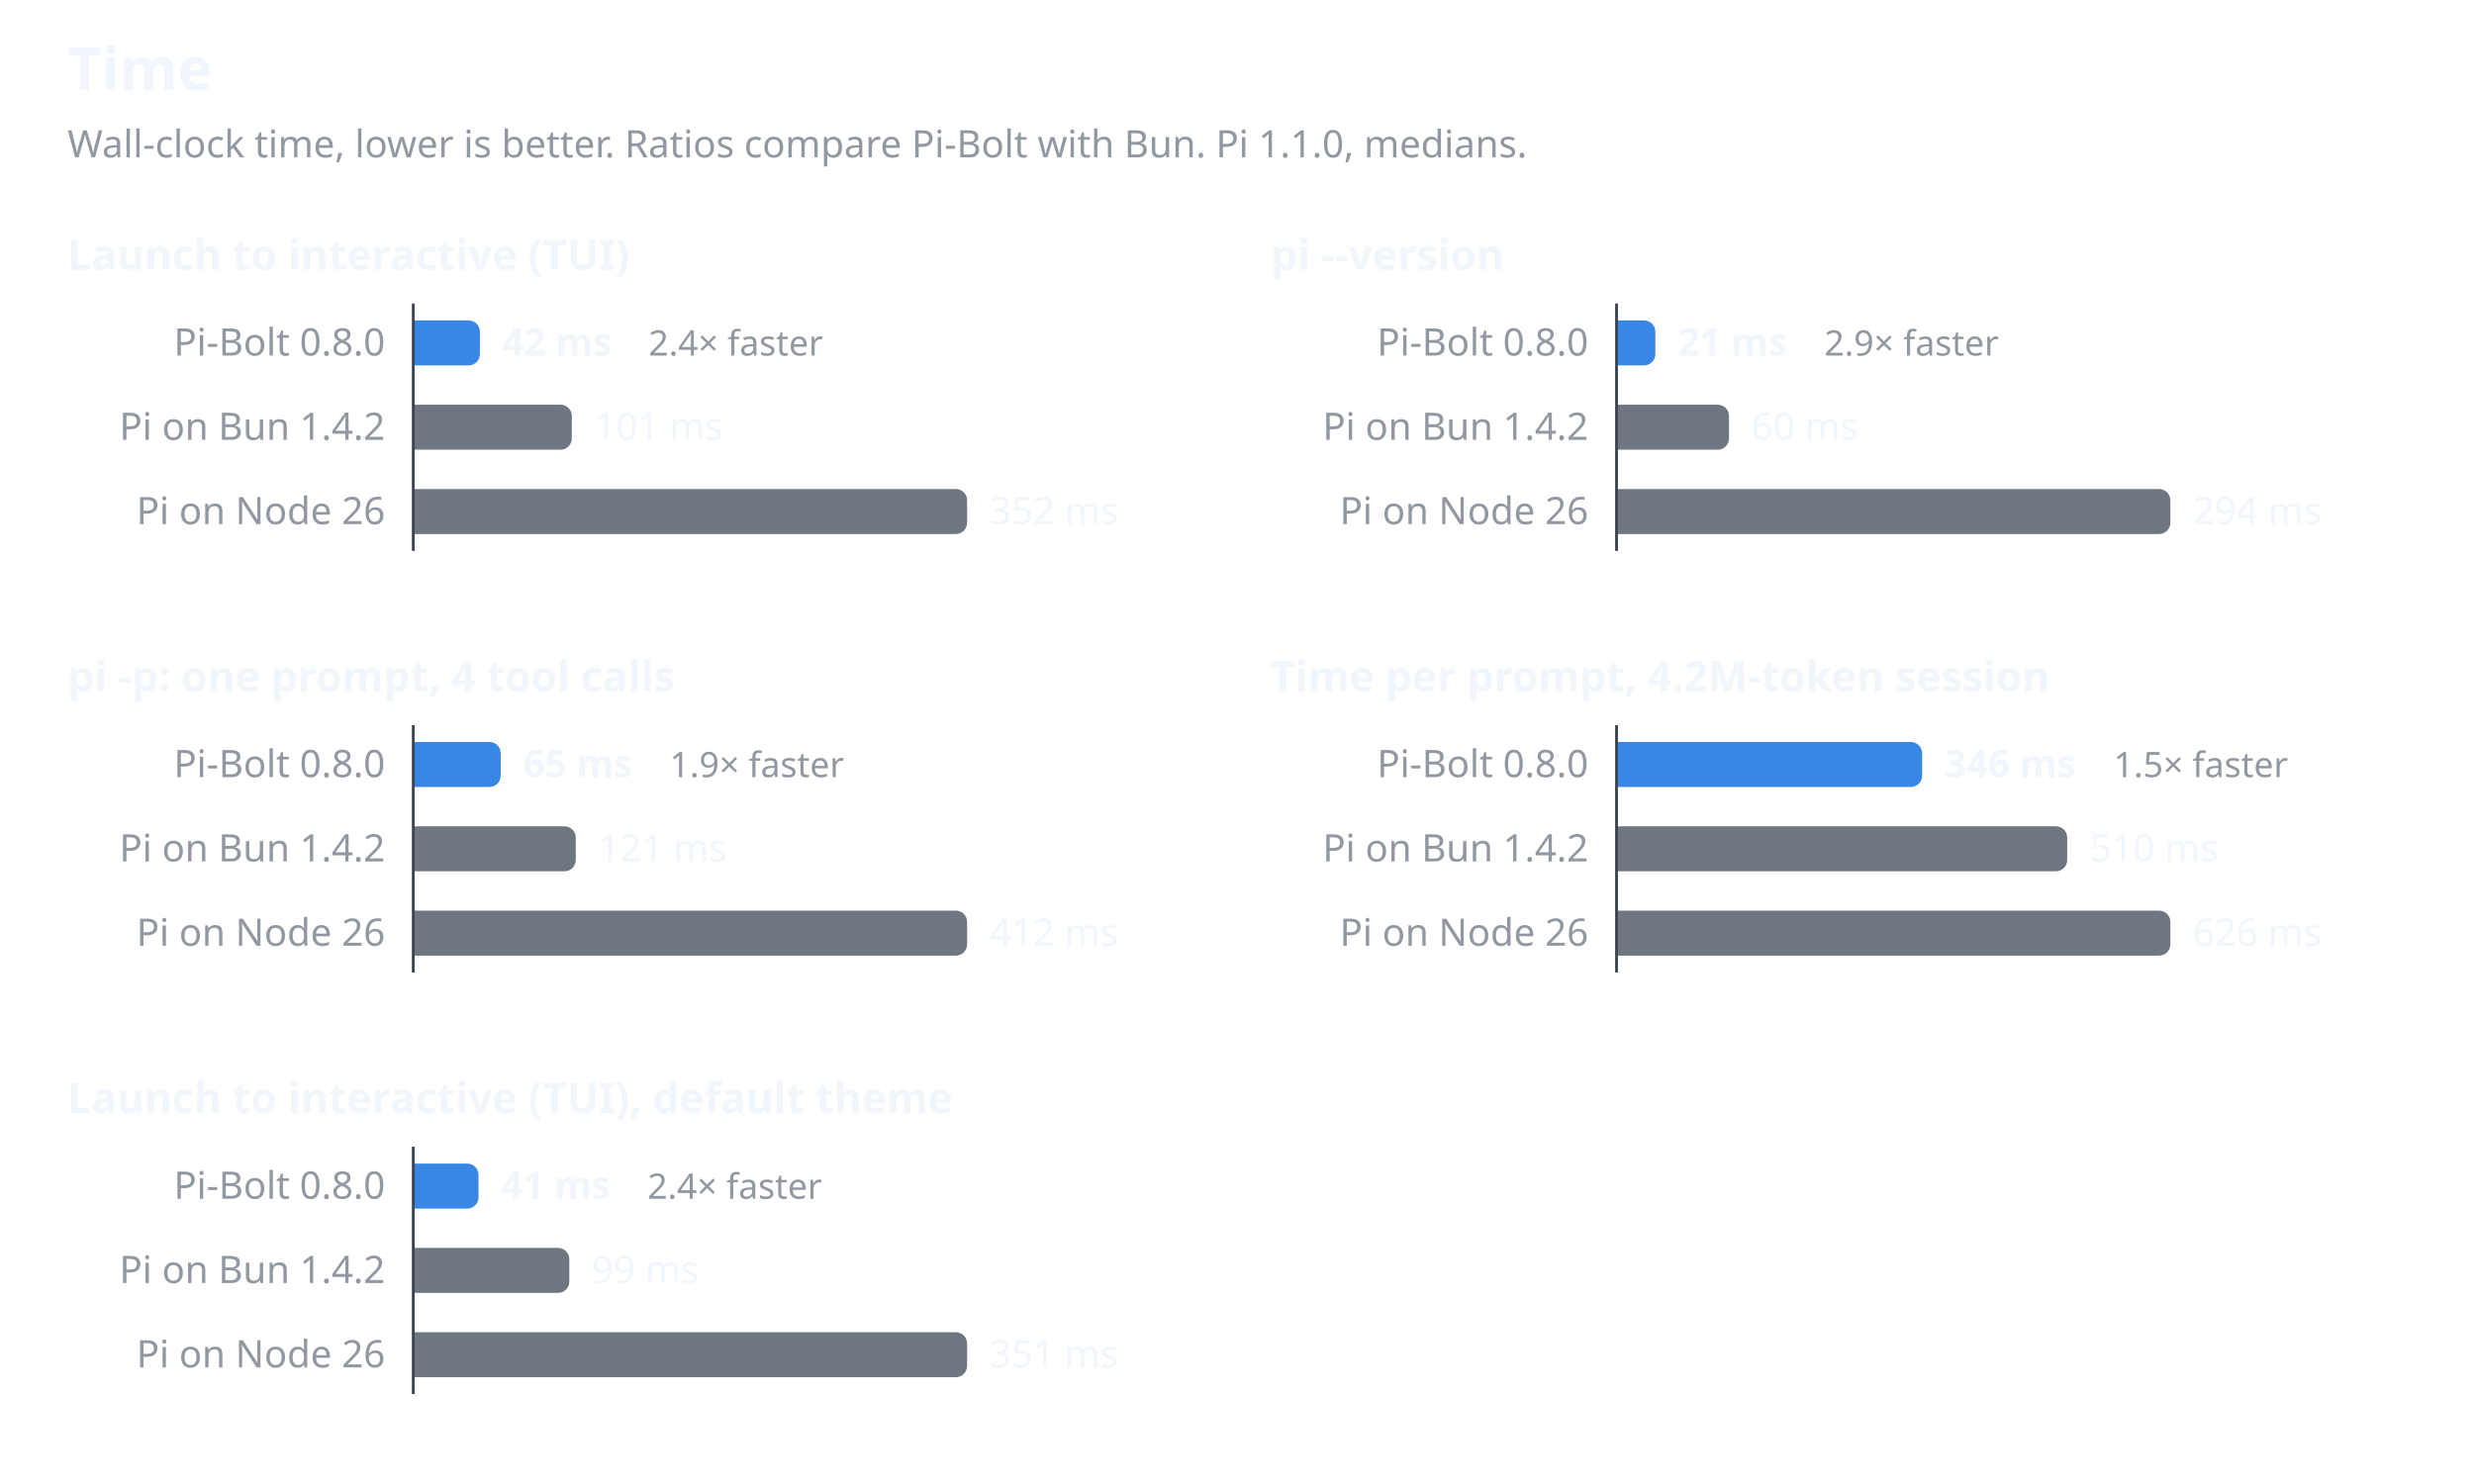
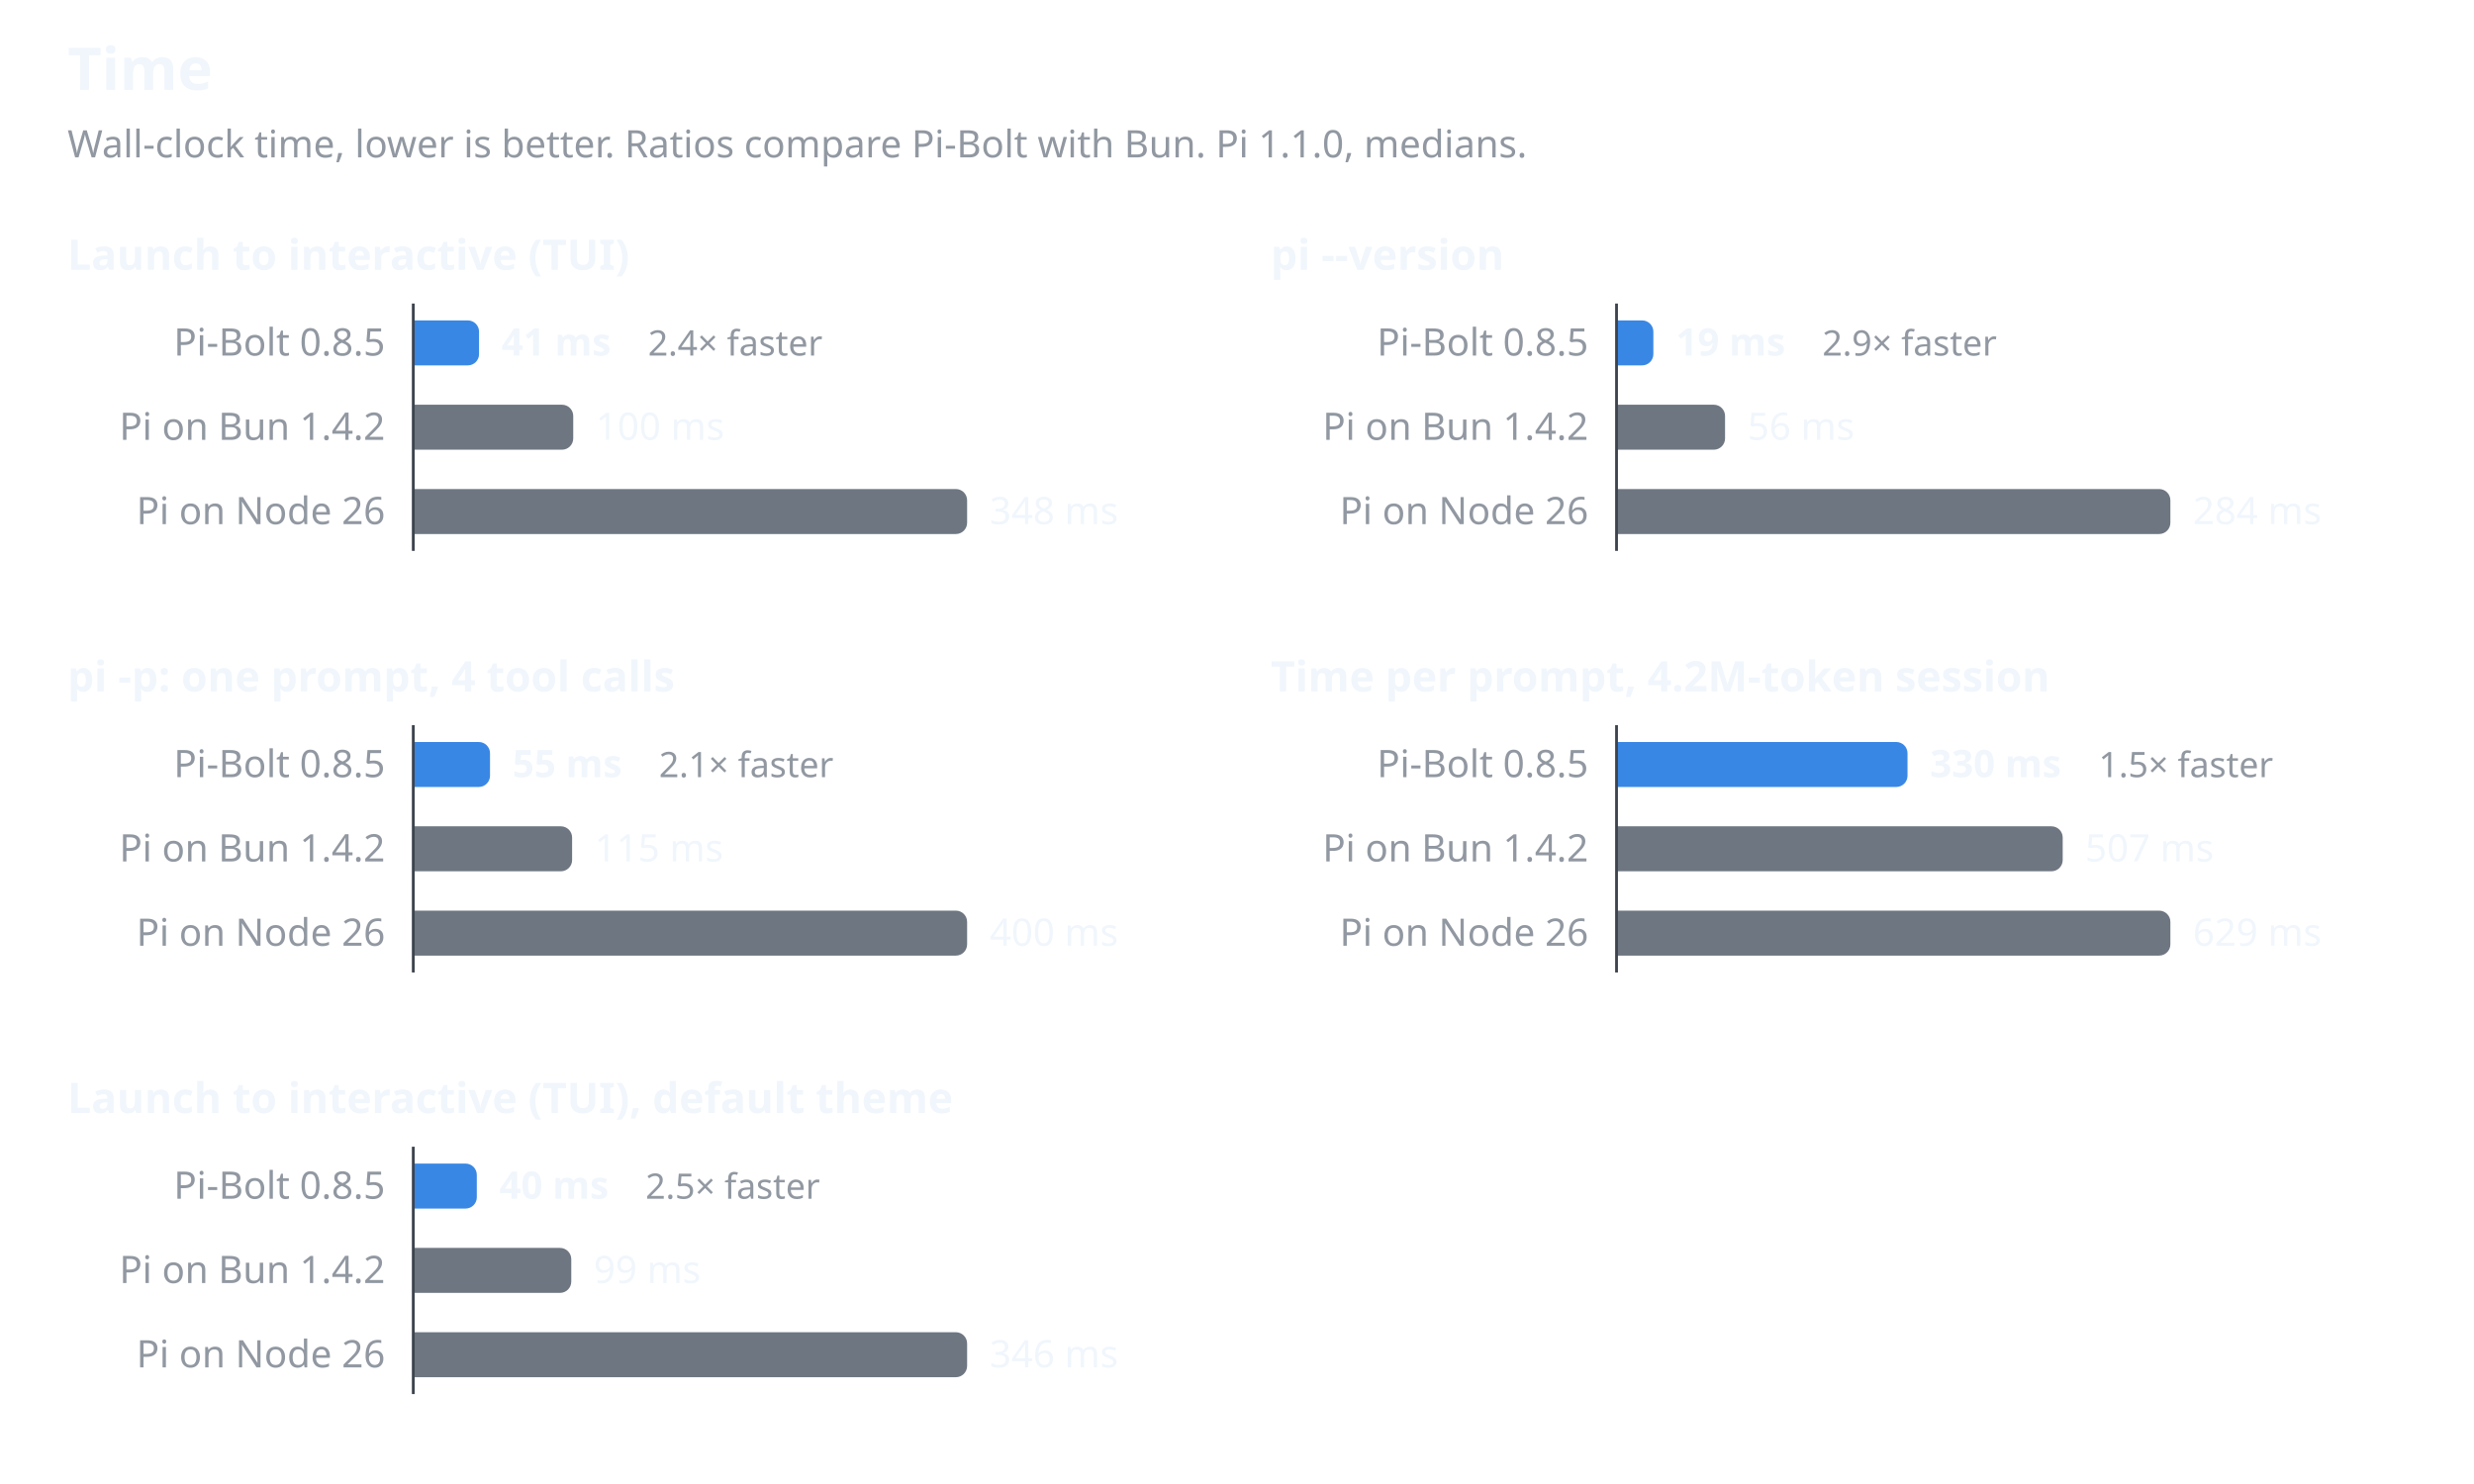
<svg xmlns="http://www.w3.org/2000/svg" width="880" height="528" viewBox="0 0 880 528" role="img" aria-label="Time: Wall-clock time, lower is better. Ratios compare Pi-Bolt with Bun. Pi 1.1.0, medians.">
  <style>text{font-family:-apple-system, BlinkMacSystemFont, 'Segoe UI', 'Noto Sans', Helvetica, Arial, sans-serif}</style>
  <text x="24" y="32" font-size="21" font-weight="650" fill="#f0f6fc">Time</text>
  <text x="24" y="56" font-size="13.5" fill="#9198a1">Wall-clock time, lower is better. Ratios compare Pi-Bolt with Bun. Pi 1.1.0, medians.</text>
  <text x="24" y="96" font-size="15" font-weight="600" fill="#f0f6fc">Launch to interactive (TUI)</text>
-   <text x="137" y="126.5" font-size="13.5" text-anchor="end" fill="#9198a1">Pi-Bolt 0.8.0</text>
-   <path d="M147,114 h19.7 a4,4 0 0 1 4,4 v8 a4,4 0 0 1 -4,4 h-19.7 z" fill="#3987e5" />
-   <text x="178.7" y="126.5" font-size="13.5" font-weight="650" fill="#f0f6fc">42 ms</text>
-   <text x="230.7" y="126.5" font-size="12.5" fill="#9198a1">2.4× faster</text>
+   <text x="137" y="126.5" font-size="13.5" text-anchor="end" fill="#9198a1">Pi-Bolt 0.8.5</text>
+   <path d="M147,114 h19.4 a4,4 0 0 1 4,4 v8 a4,4 0 0 1 -4,4 h-19.4 z" fill="#3987e5" />
+   <text x="178.4" y="126.5" font-size="13.5" font-weight="650" fill="#f0f6fc">41 ms</text>
+   <text x="230.5" y="126.5" font-size="12.5" fill="#9198a1">2.4× faster</text>
  <text x="137" y="156.5" font-size="13.5" text-anchor="end" fill="#9198a1">Pi on Bun 1.4.2</text>
-   <path d="M147,144 h52.4 a4,4 0 0 1 4,4 v8 a4,4 0 0 1 -4,4 h-52.4 z" fill="#6e7681" />
-   <text x="211.4" y="156.5" font-size="13.5" font-weight="400" fill="#f0f6fc">101 ms</text>
+   <path d="M147,144 h52.9 a4,4 0 0 1 4,4 v8 a4,4 0 0 1 -4,4 h-52.9 z" fill="#6e7681" />
+   <text x="211.9" y="156.5" font-size="13.5" font-weight="400" fill="#f0f6fc">100 ms</text>
  <text x="137" y="186.5" font-size="13.5" text-anchor="end" fill="#9198a1">Pi on Node 26</text>
  <path d="M147,174 h193.0 a4,4 0 0 1 4,4 v8 a4,4 0 0 1 -4,4 h-193.0 z" fill="#6e7681" />
-   <text x="352.0" y="186.5" font-size="13.5" font-weight="400" fill="#f0f6fc">352 ms</text>
+   <text x="352.0" y="186.5" font-size="13.5" font-weight="400" fill="#f0f6fc">348 ms</text>
  <line x1="147" y1="108" x2="147" y2="196" stroke="#3d444d" />
  <text x="452" y="96" font-size="15" font-weight="600" fill="#f0f6fc">pi --version</text>
-   <text x="565" y="126.5" font-size="13.5" text-anchor="end" fill="#9198a1">Pi-Bolt 0.8.0</text>
-   <path d="M575,114 h9.8 a4,4 0 0 1 4,4 v8 a4,4 0 0 1 -4,4 h-9.8 z" fill="#3987e5" />
-   <text x="596.8" y="126.5" font-size="13.5" font-weight="650" fill="#f0f6fc">21 ms</text>
-   <text x="648.9" y="126.5" font-size="12.5" fill="#9198a1">2.9× faster</text>
+   <text x="565" y="126.5" font-size="13.5" text-anchor="end" fill="#9198a1">Pi-Bolt 0.8.5</text>
+   <path d="M575,114 h9.1 a4,4 0 0 1 4,4 v8 a4,4 0 0 1 -4,4 h-9.1 z" fill="#3987e5" />
+   <text x="596.1" y="126.5" font-size="13.5" font-weight="650" fill="#f0f6fc">19 ms</text>
+   <text x="648.2" y="126.5" font-size="12.5" fill="#9198a1">2.9× faster</text>
  <text x="565" y="156.5" font-size="13.5" text-anchor="end" fill="#9198a1">Pi on Bun 1.4.2</text>
-   <path d="M575,144 h36.0 a4,4 0 0 1 4,4 v8 a4,4 0 0 1 -4,4 h-36.0 z" fill="#6e7681" />
-   <text x="623.0" y="156.5" font-size="13.5" font-weight="400" fill="#f0f6fc">60 ms</text>
+   <path d="M575,144 h34.6 a4,4 0 0 1 4,4 v8 a4,4 0 0 1 -4,4 h-34.6 z" fill="#6e7681" />
+   <text x="621.6" y="156.5" font-size="13.5" font-weight="400" fill="#f0f6fc">56 ms</text>
  <text x="565" y="186.5" font-size="13.5" text-anchor="end" fill="#9198a1">Pi on Node 26</text>
  <path d="M575,174 h193.0 a4,4 0 0 1 4,4 v8 a4,4 0 0 1 -4,4 h-193.0 z" fill="#6e7681" />
-   <text x="780.0" y="186.5" font-size="13.5" font-weight="400" fill="#f0f6fc">294 ms</text>
+   <text x="780.0" y="186.5" font-size="13.5" font-weight="400" fill="#f0f6fc">284 ms</text>
  <line x1="575" y1="108" x2="575" y2="196" stroke="#3d444d" />
  <text x="24" y="246" font-size="15" font-weight="600" fill="#f0f6fc">pi -p: one prompt, 4 tool calls</text>
-   <text x="137" y="276.5" font-size="13.5" text-anchor="end" fill="#9198a1">Pi-Bolt 0.8.0</text>
-   <path d="M147,264 h27.1 a4,4 0 0 1 4,4 v8 a4,4 0 0 1 -4,4 h-27.1 z" fill="#3987e5" />
-   <text x="186.1" y="276.5" font-size="13.5" font-weight="650" fill="#f0f6fc">65 ms</text>
-   <text x="238.2" y="276.5" font-size="12.5" fill="#9198a1">1.9× faster</text>
+   <text x="137" y="276.5" font-size="13.5" text-anchor="end" fill="#9198a1">Pi-Bolt 0.8.5</text>
+   <path d="M147,264 h23.3 a4,4 0 0 1 4,4 v8 a4,4 0 0 1 -4,4 h-23.3 z" fill="#3987e5" />
+   <text x="182.3" y="276.5" font-size="13.5" font-weight="650" fill="#f0f6fc">55 ms</text>
+   <text x="234.4" y="276.5" font-size="12.5" fill="#9198a1">2.1× faster</text>
  <text x="137" y="306.5" font-size="13.5" text-anchor="end" fill="#9198a1">Pi on Bun 1.4.2</text>
-   <path d="M147,294 h53.8 a4,4 0 0 1 4,4 v8 a4,4 0 0 1 -4,4 h-53.8 z" fill="#6e7681" />
-   <text x="212.8" y="306.5" font-size="13.5" font-weight="400" fill="#f0f6fc">121 ms</text>
+   <path d="M147,294 h52.5 a4,4 0 0 1 4,4 v8 a4,4 0 0 1 -4,4 h-52.5 z" fill="#6e7681" />
+   <text x="211.5" y="306.5" font-size="13.5" font-weight="400" fill="#f0f6fc">115 ms</text>
  <text x="137" y="336.5" font-size="13.5" text-anchor="end" fill="#9198a1">Pi on Node 26</text>
  <path d="M147,324 h193.0 a4,4 0 0 1 4,4 v8 a4,4 0 0 1 -4,4 h-193.0 z" fill="#6e7681" />
-   <text x="352.0" y="336.5" font-size="13.5" font-weight="400" fill="#f0f6fc">412 ms</text>
+   <text x="352.0" y="336.5" font-size="13.5" font-weight="400" fill="#f0f6fc">400 ms</text>
  <line x1="147" y1="258" x2="147" y2="346" stroke="#3d444d" />
  <text x="452" y="246" font-size="15" font-weight="600" fill="#f0f6fc">Time per prompt, 4.2M-token session</text>
-   <text x="565" y="276.5" font-size="13.5" text-anchor="end" fill="#9198a1">Pi-Bolt 0.8.0</text>
-   <path d="M575,264 h104.7 a4,4 0 0 1 4,4 v8 a4,4 0 0 1 -4,4 h-104.7 z" fill="#3987e5" />
-   <text x="691.7" y="276.5" font-size="13.5" font-weight="650" fill="#f0f6fc">346 ms</text>
-   <text x="751.8" y="276.5" font-size="12.5" fill="#9198a1">1.5× faster</text>
+   <text x="565" y="276.5" font-size="13.5" text-anchor="end" fill="#9198a1">Pi-Bolt 0.8.5</text>
+   <path d="M575,264 h99.5 a4,4 0 0 1 4,4 v8 a4,4 0 0 1 -4,4 h-99.5 z" fill="#3987e5" />
+   <text x="686.5" y="276.5" font-size="13.5" font-weight="650" fill="#f0f6fc">330 ms</text>
+   <text x="746.5" y="276.5" font-size="12.5" fill="#9198a1">1.5× faster</text>
  <text x="565" y="306.5" font-size="13.5" text-anchor="end" fill="#9198a1">Pi on Bun 1.4.2</text>
-   <path d="M575,294 h156.3 a4,4 0 0 1 4,4 v8 a4,4 0 0 1 -4,4 h-156.3 z" fill="#6e7681" />
-   <text x="743.3" y="306.5" font-size="13.5" font-weight="400" fill="#f0f6fc">510 ms</text>
+   <path d="M575,294 h154.7 a4,4 0 0 1 4,4 v8 a4,4 0 0 1 -4,4 h-154.7 z" fill="#6e7681" />
+   <text x="741.7" y="306.5" font-size="13.5" font-weight="400" fill="#f0f6fc">507 ms</text>
  <text x="565" y="336.5" font-size="13.5" text-anchor="end" fill="#9198a1">Pi on Node 26</text>
  <path d="M575,324 h193.0 a4,4 0 0 1 4,4 v8 a4,4 0 0 1 -4,4 h-193.0 z" fill="#6e7681" />
-   <text x="780.0" y="336.5" font-size="13.5" font-weight="400" fill="#f0f6fc">626 ms</text>
+   <text x="780.0" y="336.5" font-size="13.5" font-weight="400" fill="#f0f6fc">629 ms</text>
  <line x1="575" y1="258" x2="575" y2="346" stroke="#3d444d" />
  <text x="24" y="396" font-size="15" font-weight="600" fill="#f0f6fc">Launch to interactive (TUI), default theme</text>
-   <text x="137" y="426.5" font-size="13.5" text-anchor="end" fill="#9198a1">Pi-Bolt 0.8.0</text>
-   <path d="M147,414 h19.2 a4,4 0 0 1 4,4 v8 a4,4 0 0 1 -4,4 h-19.2 z" fill="#3987e5" />
-   <text x="178.2" y="426.5" font-size="13.5" font-weight="650" fill="#f0f6fc">41 ms</text>
-   <text x="230.3" y="426.5" font-size="12.5" fill="#9198a1">2.4× faster</text>
+   <text x="137" y="426.5" font-size="13.5" text-anchor="end" fill="#9198a1">Pi-Bolt 0.8.5</text>
+   <path d="M147,414 h18.6 a4,4 0 0 1 4,4 v8 a4,4 0 0 1 -4,4 h-18.6 z" fill="#3987e5" />
+   <text x="177.6" y="426.5" font-size="13.5" font-weight="650" fill="#f0f6fc">40 ms</text>
+   <text x="229.6" y="426.5" font-size="12.5" fill="#9198a1">2.5× faster</text>
  <text x="137" y="456.5" font-size="13.5" text-anchor="end" fill="#9198a1">Pi on Bun 1.4.2</text>
-   <path d="M147,444 h51.5 a4,4 0 0 1 4,4 v8 a4,4 0 0 1 -4,4 h-51.5 z" fill="#6e7681" />
-   <text x="210.5" y="456.5" font-size="13.5" font-weight="400" fill="#f0f6fc">99 ms</text>
+   <path d="M147,444 h52.2 a4,4 0 0 1 4,4 v8 a4,4 0 0 1 -4,4 h-52.2 z" fill="#6e7681" />
+   <text x="211.2" y="456.5" font-size="13.5" font-weight="400" fill="#f0f6fc">99 ms</text>
  <text x="137" y="486.5" font-size="13.5" text-anchor="end" fill="#9198a1">Pi on Node 26</text>
  <path d="M147,474 h193.0 a4,4 0 0 1 4,4 v8 a4,4 0 0 1 -4,4 h-193.0 z" fill="#6e7681" />
-   <text x="352.0" y="486.5" font-size="13.5" font-weight="400" fill="#f0f6fc">351 ms</text>
+   <text x="352.0" y="486.5" font-size="13.5" font-weight="400" fill="#f0f6fc">346 ms</text>
  <line x1="147" y1="408" x2="147" y2="496" stroke="#3d444d" />
</svg>
